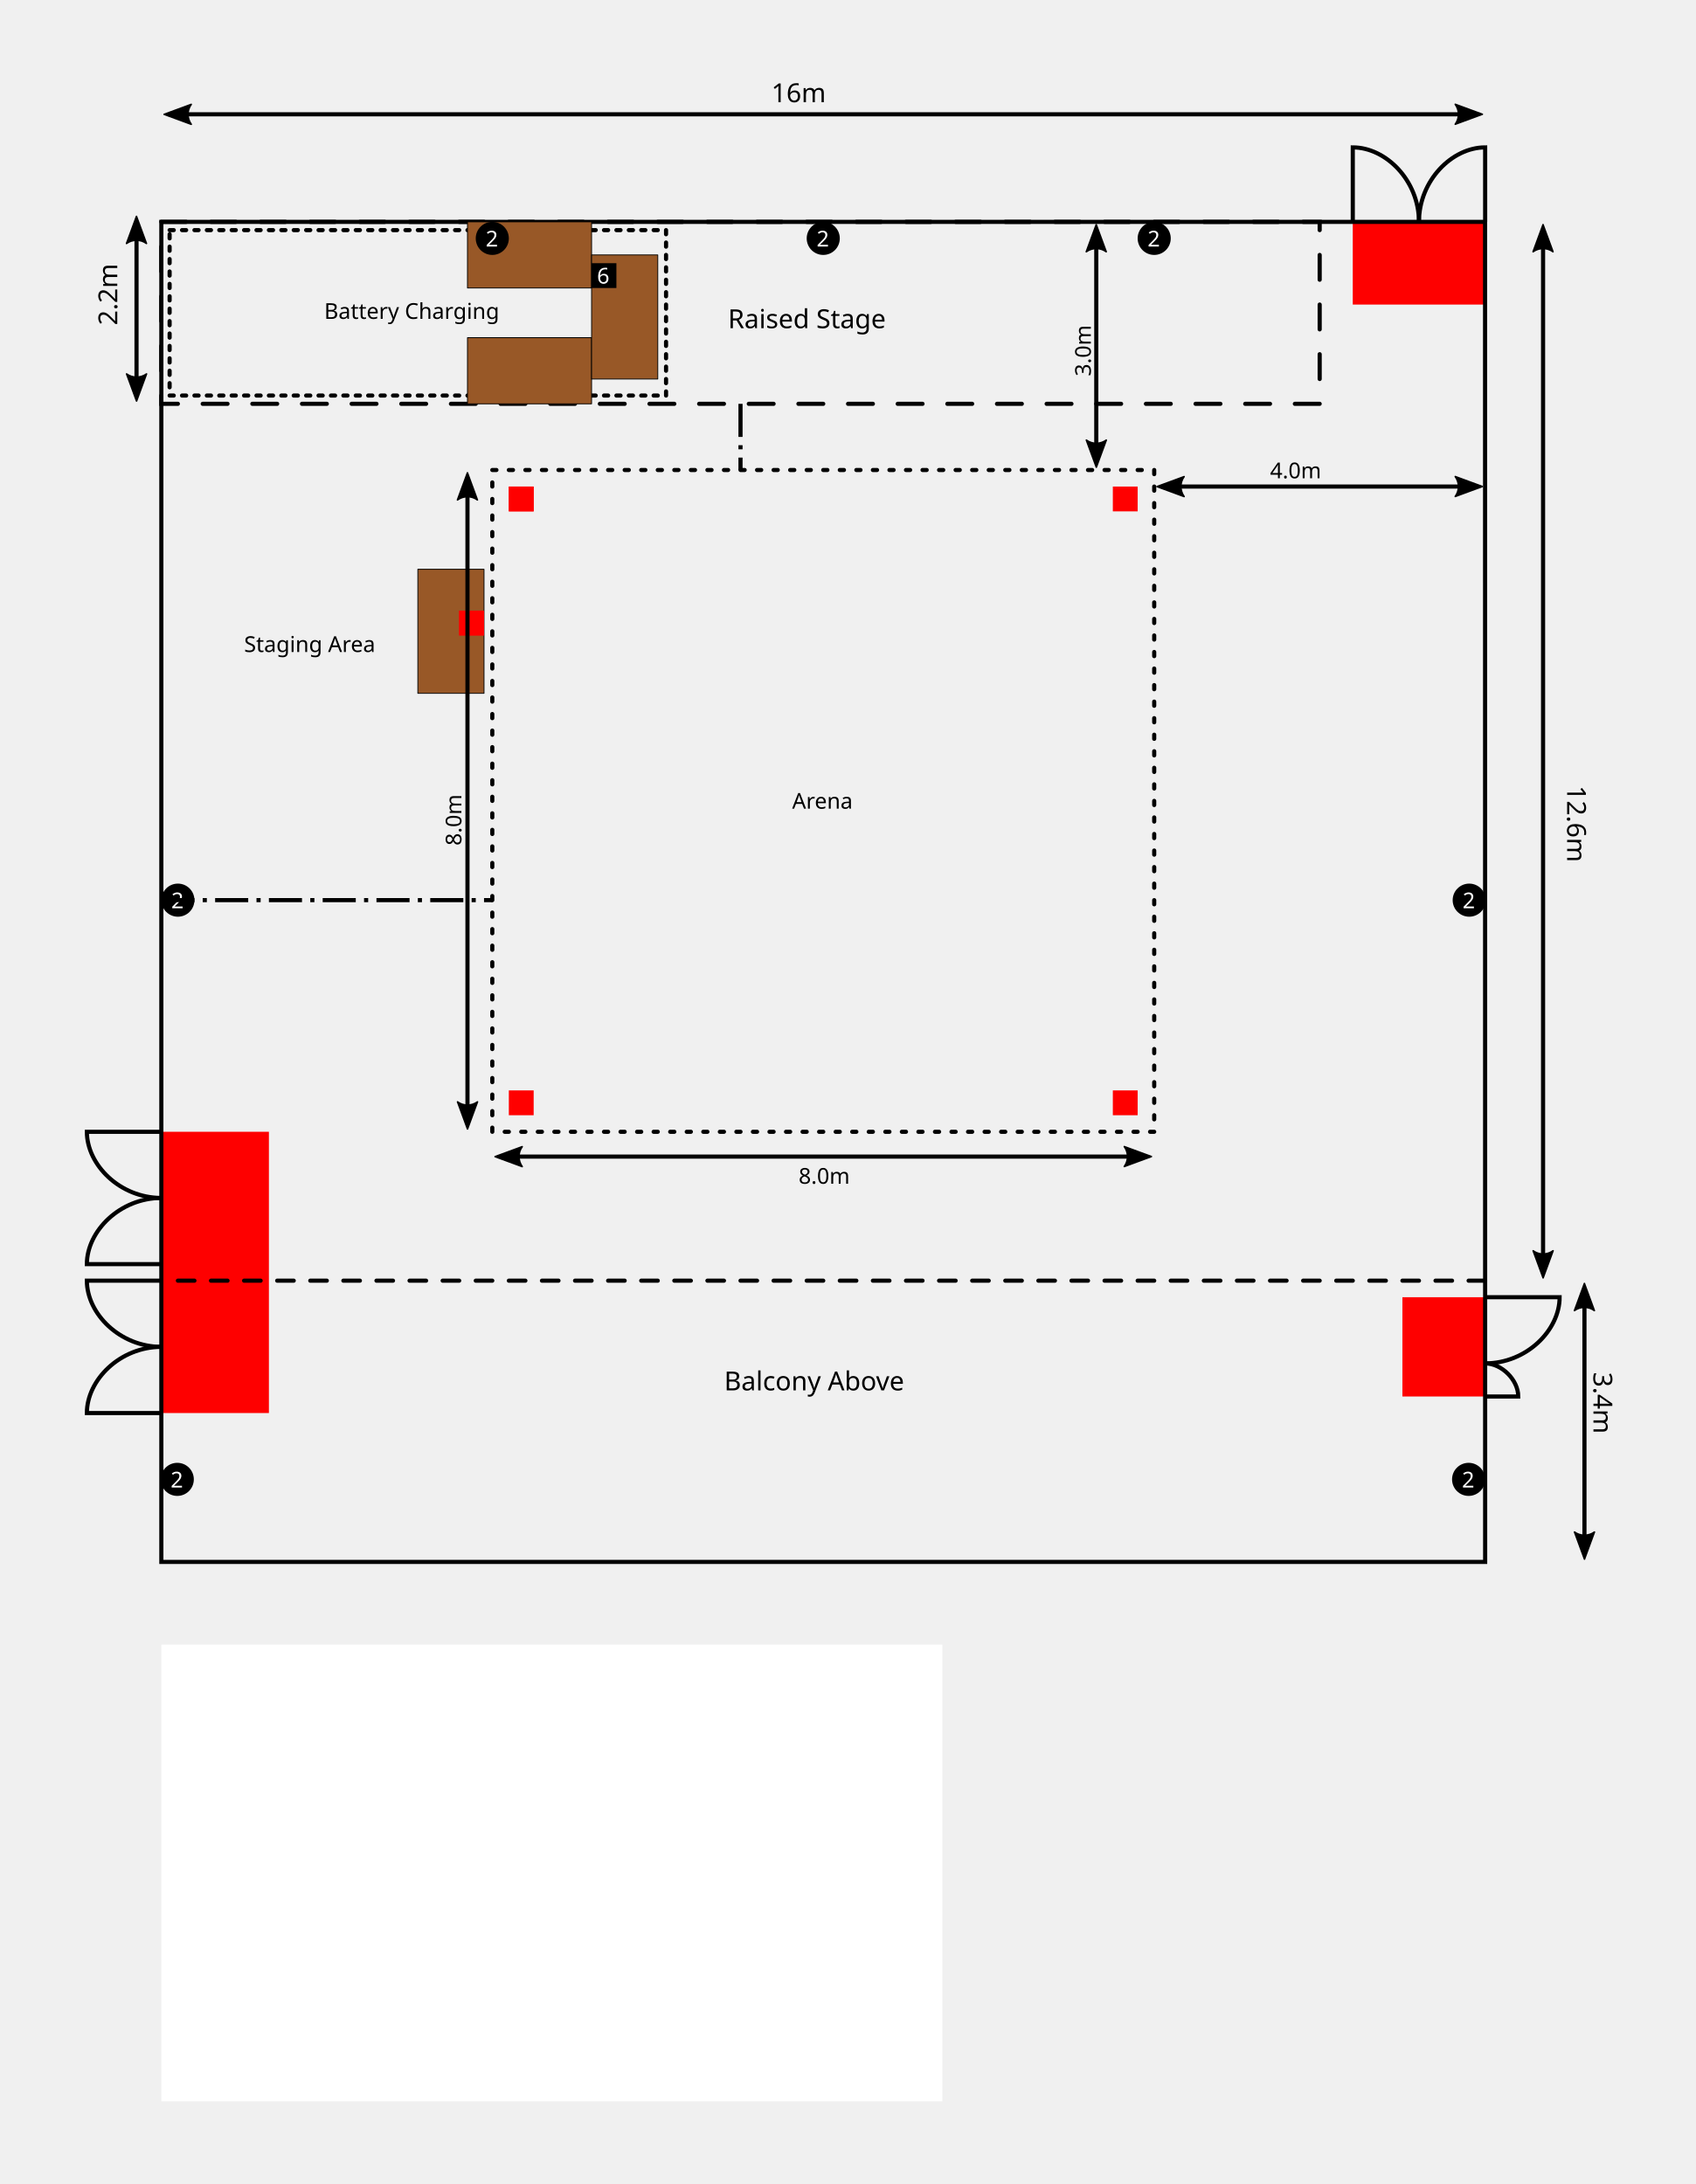
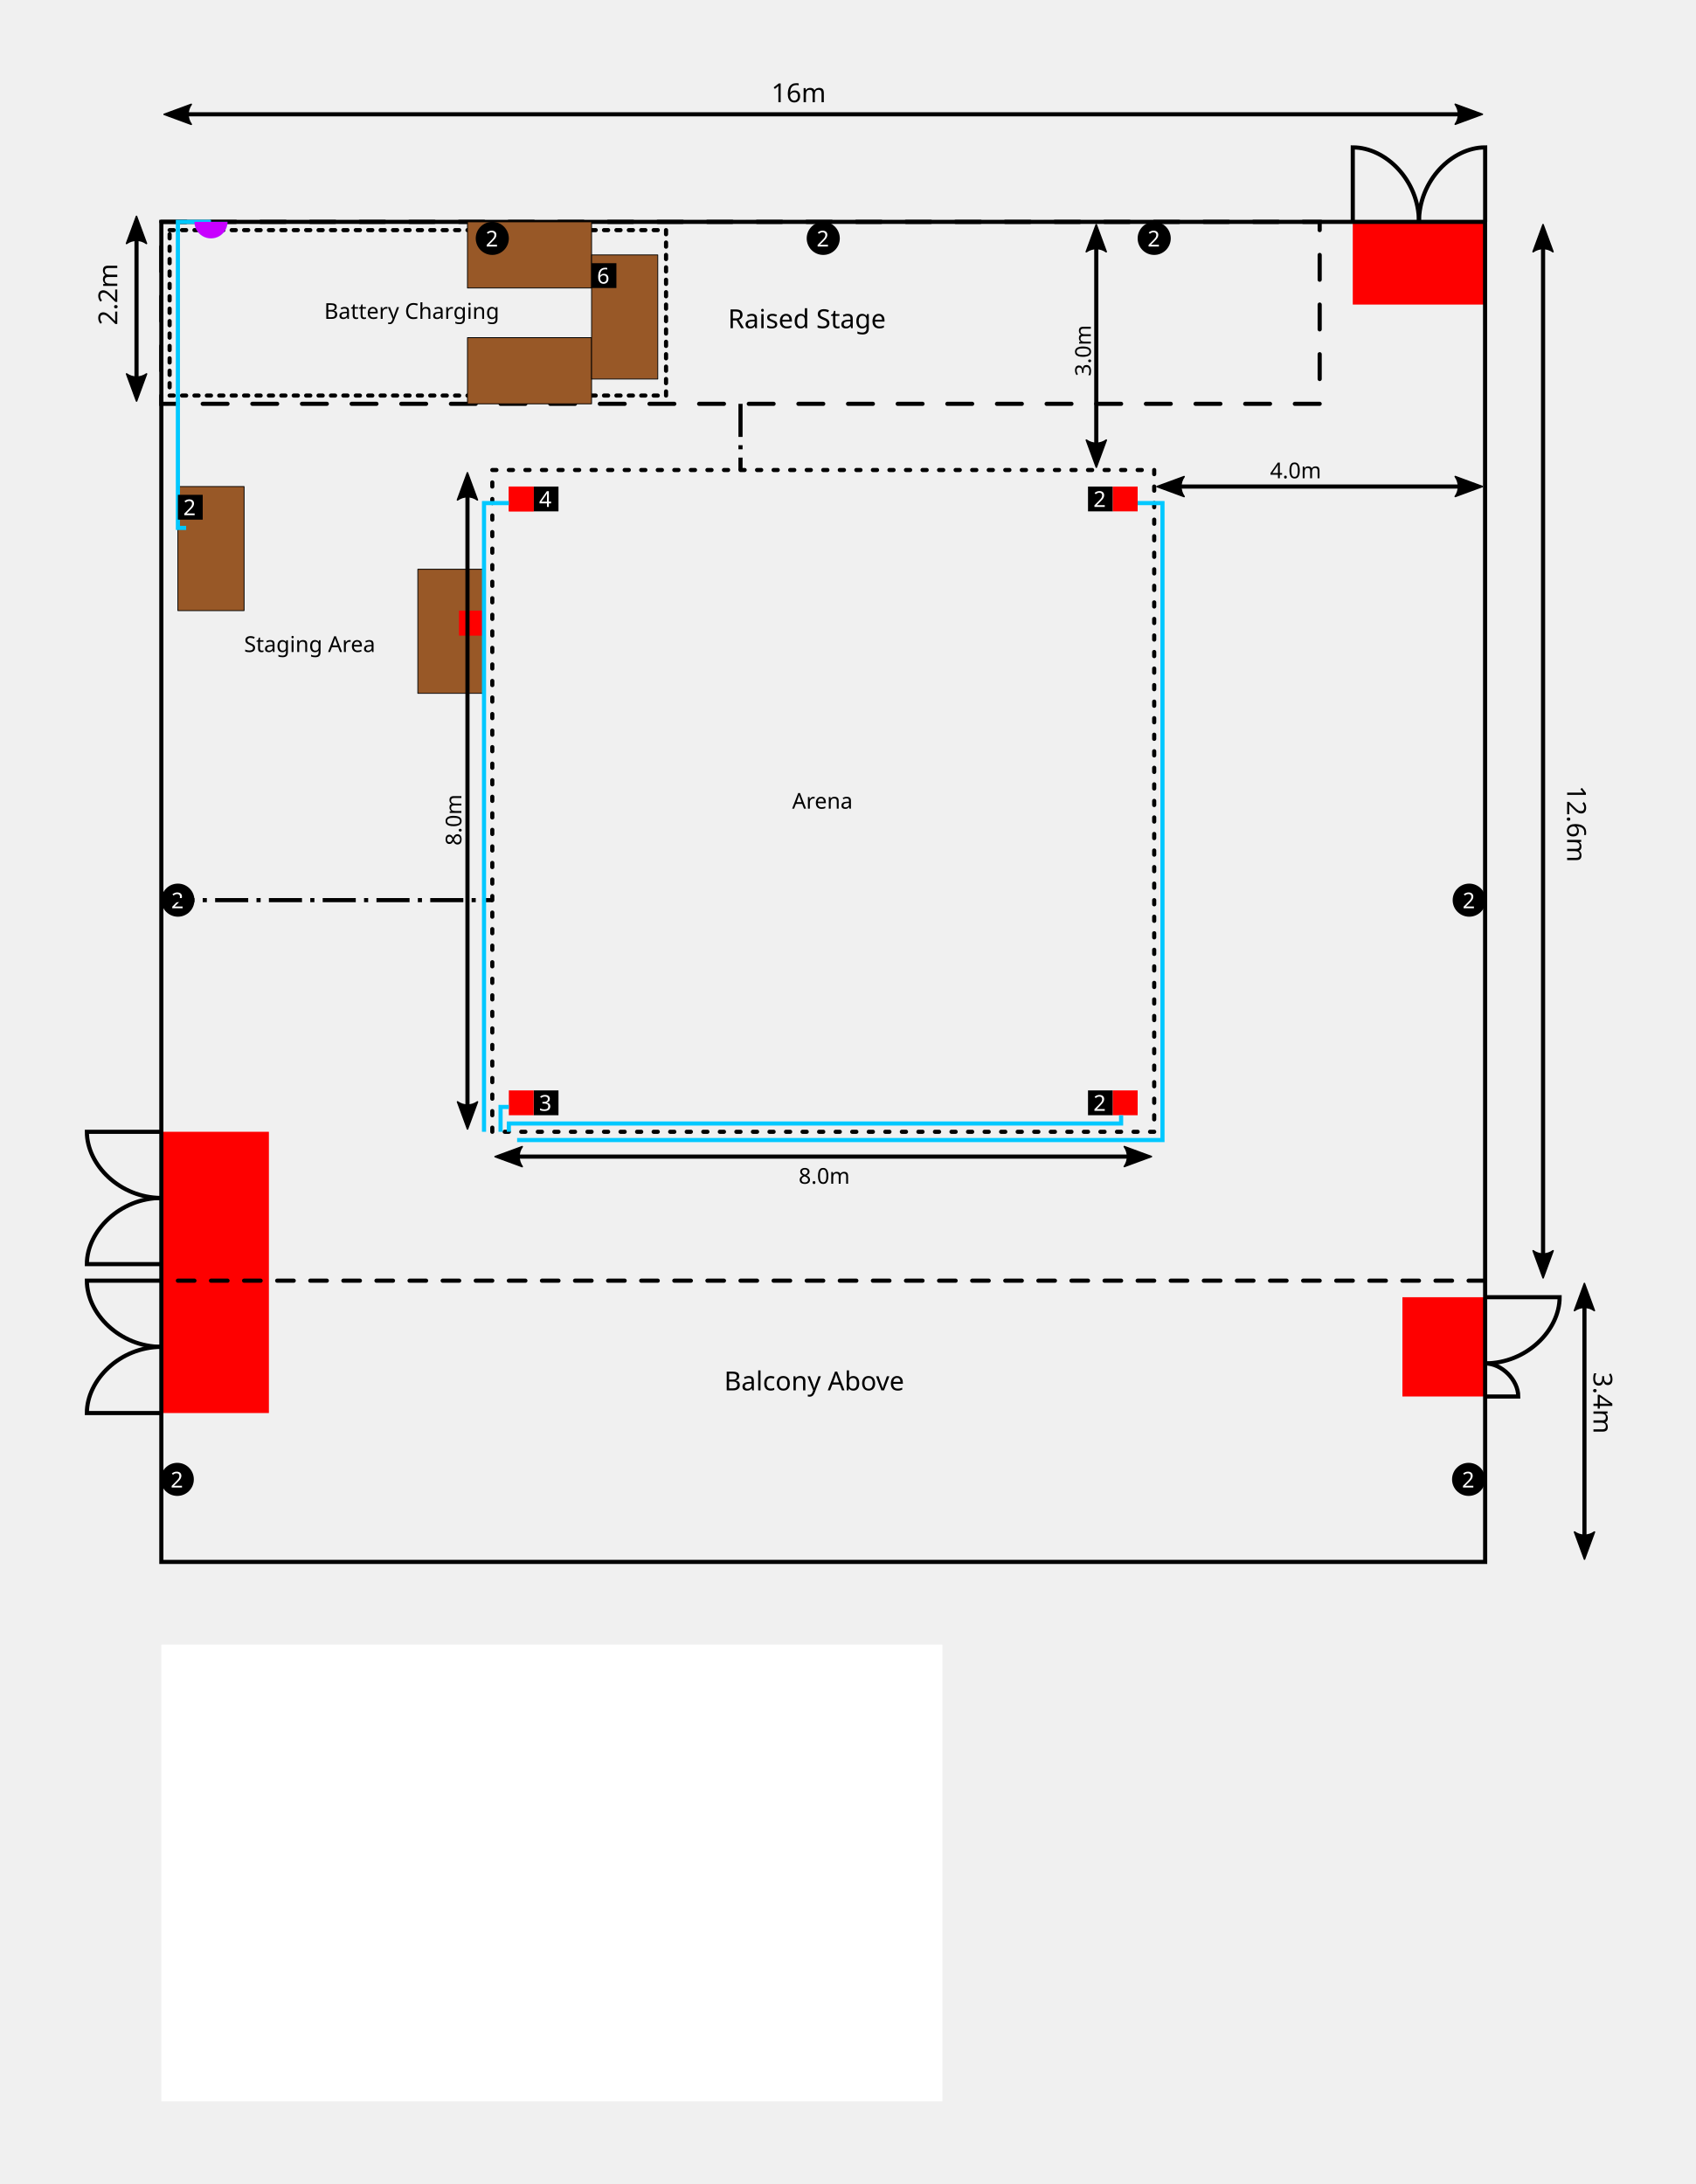
<svg xmlns="http://www.w3.org/2000/svg" xmlns:ns2="http://www.openswatchbook.org/uri/2009/osb" xmlns:xlink="http://www.w3.org/1999/xlink" width="2049.459cm" height="2640.174cm" viewBox="0 0 20494.585 26401.739" version="1.1" id="svg8">
  <defs id="defs2">
    <marker style="overflow:visible" id="marker1735" refX="0" refY="0" orient="auto">
      <path transform="scale(-0.6)" d="M 8.719,4.034 -2.207,0.016 8.719,-4.002 c -1.745,2.372 -1.735,5.617 -6e-7,8.035 z" style="fill:#000000;fill-opacity:1;fill-rule:evenodd;stroke:#000000;stroke-width:0.625;stroke-linejoin:round;stroke-opacity:1" id="path1733" />
    </marker>
    <marker style="overflow:visible" id="marker1617" refX="0" refY="0" orient="auto">
      <path transform="scale(0.6)" d="M 8.719,4.034 -2.207,0.016 8.719,-4.002 c -1.745,2.372 -1.735,5.617 -6e-7,8.035 z" style="fill:#000000;fill-opacity:1;fill-rule:evenodd;stroke:#000000;stroke-width:0.625;stroke-linejoin:round;stroke-opacity:1" id="path1615" />
    </marker>
    <marker orient="auto" refY="0" refX="0" id="marker1503" style="overflow:visible">
      <path id="path1501" style="fill:#000000;fill-opacity:1;fill-rule:evenodd;stroke:#000000;stroke-width:0.625;stroke-linejoin:round;stroke-opacity:1" d="M 8.719,4.034 -2.207,0.016 8.719,-4.002 c -1.745,2.372 -1.735,5.617 -6e-7,8.035 z" transform="scale(-0.6)" />
    </marker>
    <marker orient="auto" refY="0" refX="0" id="marker1397" style="overflow:visible">
      <path id="path1395" style="fill:#000000;fill-opacity:1;fill-rule:evenodd;stroke:#000000;stroke-width:0.625;stroke-linejoin:round;stroke-opacity:1" d="M 8.719,4.034 -2.207,0.016 8.719,-4.002 c -1.745,2.372 -1.735,5.617 -6e-7,8.035 z" transform="scale(0.6)" />
    </marker>
    <marker style="overflow:visible" id="marker1295" refX="0" refY="0" orient="auto">
      <path transform="scale(-0.6)" d="M 8.719,4.034 -2.207,0.016 8.719,-4.002 c -1.745,2.372 -1.735,5.617 -6e-7,8.035 z" style="fill:#000000;fill-opacity:1;fill-rule:evenodd;stroke:#000000;stroke-width:0.625;stroke-linejoin:round;stroke-opacity:1" id="path1293" />
    </marker>
    <marker style="overflow:visible" id="marker1201" refX="0" refY="0" orient="auto">
      <path transform="scale(0.6)" d="M 8.719,4.034 -2.207,0.016 8.719,-4.002 c -1.745,2.372 -1.735,5.617 -6e-7,8.035 z" style="fill:#000000;fill-opacity:1;fill-rule:evenodd;stroke:#000000;stroke-width:0.625;stroke-linejoin:round;stroke-opacity:1" id="path1199" />
    </marker>
    <marker orient="auto" refY="0" refX="0" id="marker1099" style="overflow:visible">
      <path id="path1097" style="fill:#000000;fill-opacity:1;fill-rule:evenodd;stroke:#000000;stroke-width:0.625;stroke-linejoin:round;stroke-opacity:1" d="M 8.719,4.034 -2.207,0.016 8.719,-4.002 c -1.745,2.372 -1.735,5.617 -6e-7,8.035 z" transform="scale(0.6)" />
    </marker>
    <marker orient="auto" refY="0" refX="0" id="marker1023" style="overflow:visible">
      <path id="path1021" style="fill:#000000;fill-opacity:1;fill-rule:evenodd;stroke:#000000;stroke-width:0.625;stroke-linejoin:round;stroke-opacity:1" d="M 8.719,4.034 -2.207,0.016 8.719,-4.002 c -1.745,2.372 -1.735,5.617 -6e-7,8.035 z" transform="scale(-0.6)" />
    </marker>
    <marker style="overflow:visible" id="marker7330" refX="0" refY="0" orient="auto">
      <path transform="scale(-0.6)" d="M 8.719,4.034 -2.207,0.016 8.719,-4.002 c -1.745,2.372 -1.735,5.617 -6e-7,8.035 z" style="fill:#000000;fill-opacity:1;fill-rule:evenodd;stroke:#000000;stroke-width:0.625;stroke-linejoin:round;stroke-opacity:1" id="path7328" />
    </marker>
    <marker style="overflow:visible" id="marker7260" refX="0" refY="0" orient="auto">
      <path transform="scale(0.6)" d="M 8.719,4.034 -2.207,0.016 8.719,-4.002 c -1.745,2.372 -1.735,5.617 -6e-7,8.035 z" style="fill:#000000;fill-opacity:1;fill-rule:evenodd;stroke:#000000;stroke-width:0.625;stroke-linejoin:round;stroke-opacity:1" id="path7258" />
    </marker>
    <marker orient="auto" refY="0" refX="0" id="marker7194" style="overflow:visible">
      <path id="path7192" style="fill:#000000;fill-opacity:1;fill-rule:evenodd;stroke:#000000;stroke-width:0.625;stroke-linejoin:round;stroke-opacity:1" d="M 8.719,4.034 -2.207,0.016 8.719,-4.002 c -1.745,2.372 -1.735,5.617 -6e-7,8.035 z" transform="scale(-0.6)" />
    </marker>
    <marker orient="auto" refY="0" refX="0" id="marker7136" style="overflow:visible">
      <path id="path7134" style="fill:#000000;fill-opacity:1;fill-rule:evenodd;stroke:#000000;stroke-width:0.625;stroke-linejoin:round;stroke-opacity:1" d="M 8.719,4.034 -2.207,0.016 8.719,-4.002 c -1.745,2.372 -1.735,5.617 -6e-7,8.035 z" transform="scale(0.6)" />
    </marker>
    <marker style="overflow:visible" id="marker7082" refX="0" refY="0" orient="auto">
      <path transform="scale(-0.6)" d="M 8.719,4.034 -2.207,0.016 8.719,-4.002 c -1.745,2.372 -1.735,5.617 -6e-7,8.035 z" style="fill:#000000;fill-opacity:1;fill-rule:evenodd;stroke:#000000;stroke-width:0.625;stroke-linejoin:round;stroke-opacity:1" id="path7080" />
    </marker>
    <marker style="overflow:visible" id="marker7036" refX="0" refY="0" orient="auto">
      <path transform="scale(0.6)" d="M 8.719,4.034 -2.207,0.016 8.719,-4.002 c -1.745,2.372 -1.735,5.617 -6e-7,8.035 z" style="fill:#000000;fill-opacity:1;fill-rule:evenodd;stroke:#000000;stroke-width:0.625;stroke-linejoin:round;stroke-opacity:1" id="path7034" />
    </marker>
    <marker orient="auto" refY="0" refX="0" id="Arrow2Mend" style="overflow:visible">
      <path id="path6739" style="fill:#000000;fill-opacity:1;fill-rule:evenodd;stroke:#000000;stroke-width:0.625;stroke-linejoin:round;stroke-opacity:1" d="M 8.719,4.034 -2.207,0.016 8.719,-4.002 c -1.745,2.372 -1.735,5.617 -6e-7,8.035 z" transform="scale(-0.6)" />
    </marker>
    <marker orient="auto" refY="0" refX="0" id="Arrow2Mstart" style="overflow:visible">
      <path id="path6736" style="fill:#000000;fill-opacity:1;fill-rule:evenodd;stroke:#000000;stroke-width:0.625;stroke-linejoin:round;stroke-opacity:1" d="M 8.719,4.034 -2.207,0.016 8.719,-4.002 c -1.745,2.372 -1.735,5.617 -6e-7,8.035 z" transform="scale(0.6)" />
    </marker>
    <pattern xlink:href="#Strips2_1" id="pattern6141" patternTransform="matrix(37.79528,0,0,37.79528,-3779.528,63885.359)" />
    <pattern id="Strips2_1" patternTransform="translate(0,0) scale(10,10)" height="1" width="1.5" patternUnits="userSpaceOnUse">
      <rect id="rect5371" height="2" width="1" y="-0.5" x="0" style="fill:black;stroke:none" />
    </pattern>
    <linearGradient id="linearGradient6124" ns2:paint="solid">
      <stop style="stop-color:#ffffff;stop-opacity:1;" offset="0" id="stop6122" />
    </linearGradient>
    <pattern patternUnits="userSpaceOnUse" width="52913.386" height="8314.961" patternTransform="matrix(0.2645833,0,0,0.2645833,999.9999,-16903)" id="pattern6138">
      <rect y="0" x="0" height="8314.961" width="52913.387" id="rect4590" style="fill:url(#pattern6141);fill-opacity:1;fill-rule:nonzero;stroke:none;stroke-width:377.953;stroke-linecap:square;stroke-miterlimit:4;stroke-dasharray:none;stroke-opacity:0.805" />
    </pattern>
  </defs>
  <g id="layer2" transform="translate(949.999,-118.2598)">
    <g id="layer3">
      <rect style="fill:#fe0000;fill-opacity:1;stroke:none;stroke-width:100;stroke-linecap:round;stroke-linejoin:round;stroke-miterlimit:4;stroke-dasharray:400, 400;stroke-dashoffset:0;stroke-opacity:0.805" id="rect878" width="1600" height="1000" x="15399.998" y="2800.001" />
      <rect style="fill:#fe0000;fill-opacity:1;stroke:none;stroke-width:100;stroke-linecap:round;stroke-linejoin:round;stroke-miterlimit:4;stroke-dasharray:400, 400;stroke-dashoffset:0;stroke-opacity:0.805" id="rect880" width="1000" height="1200" x="15999.999" y="15800" />
      <rect style="fill:#fe0000;fill-opacity:1;stroke:none;stroke-width:100;stroke-linecap:round;stroke-linejoin:round;stroke-miterlimit:4;stroke-dasharray:400, 400;stroke-dashoffset:0;stroke-opacity:0.805" id="rect882" width="1300" height="3400" x="1000" y="13800" />
      <text xml:space="preserve" style="font-style:normal;font-variant:normal;font-weight:normal;font-stretch:normal;font-size:317.5px;line-height:1.25;font-family:sans-serif;-inkscape-font-specification:'sans-serif, Normal';font-variant-ligatures:normal;font-variant-caps:normal;font-variant-numeric:normal;font-feature-settings:normal;text-align:start;letter-spacing:0px;word-spacing:0px;writing-mode:lr-tb;text-anchor:start;fill:#000000;fill-opacity:1;stroke:none;stroke-width:1.313" x="7802.475" y="16925.879" id="text886">
        <tspan id="tspan888" x="7802.475" y="16925.879">Balcony Above</tspan>
      </text>
    </g>
    <g id="layer1" transform="translate(0,19703)">
      <rect style="fill:none;fill-opacity:1;stroke:#000000;stroke-width:50;stroke-linecap:round;stroke-miterlimit:4;stroke-dasharray:300,300;stroke-dashoffset:0;stroke-opacity:1" width="13999.999" height="2200" x="1000" y="-16903" id="rect6143" />
      <path style="fill:none;stroke:#000000;stroke-width:50;stroke-linecap:butt;stroke-linejoin:miter;stroke-miterlimit:4;stroke-dasharray:none;stroke-opacity:1;stroke-dashoffset:0" d="M 1000,-703.001 H 16999.999 L 16998.94,-16902.999 H 1000 Z" id="path817" />
      <path style="fill:none;stroke:#000000;stroke-width:50;stroke-linecap:butt;stroke-linejoin:miter;stroke-miterlimit:4;stroke-dasharray:none;stroke-opacity:1;stroke-dashoffset:0" d="m 16999.999,-2703.001 h 400 c 0,-200 -200,-400 -400,-400" id="path819" />
      <path style="fill:none;stroke:#000000;stroke-width:50;stroke-linecap:butt;stroke-linejoin:miter;stroke-miterlimit:4;stroke-dasharray:none;stroke-opacity:1;stroke-dashoffset:0" d="m 16999.999,-3903 h 899.999 c 0,400 -399.999,800 -899.999,800" id="path821" />
      <path style="fill:none;stroke:#000000;stroke-width:50;stroke-linecap:round;stroke-linejoin:round;stroke-miterlimit:4;stroke-dasharray:200,200;stroke-dashoffset:0;stroke-opacity:1" d="M 16999.999,-4103.001 H 1000" id="path823" />
      <path id="path834" d="m 1000,-4103 h -899.999 c 0,400 399.999,800 899.999,800" style="fill:none;stroke:#000000;stroke-width:50;stroke-linecap:butt;stroke-linejoin:miter;stroke-miterlimit:4;stroke-dasharray:none;stroke-opacity:1;stroke-dashoffset:0" />
      <path style="fill:none;stroke:#000000;stroke-width:50;stroke-linecap:butt;stroke-linejoin:miter;stroke-miterlimit:4;stroke-dasharray:none;stroke-opacity:1;stroke-dashoffset:0" d="m 1000,-2502.998 h -899.999 c 0,-400 399.999,-800 899.999,-800" id="path836" />
      <path style="fill:none;stroke:#000000;stroke-width:50;stroke-linecap:butt;stroke-linejoin:miter;stroke-miterlimit:4;stroke-dasharray:none;stroke-opacity:1;stroke-dashoffset:0" d="m 1000,-5903.002 h -899.999 c 0,400 399.999,800 899.999,800" id="path838" />
      <path id="path840" d="m 1000,-4303 h -899.999 c 0,-400 399.999,-800 899.999,-800" style="fill:none;stroke:#000000;stroke-width:50;stroke-linecap:butt;stroke-linejoin:miter;stroke-miterlimit:4;stroke-dasharray:none;stroke-opacity:1;stroke-dashoffset:0" />
      <path id="path842" d="m 16999.999,-16902.995 v -899.998 c -400,0 -800,399.998 -800,899.998" style="fill:none;stroke:#000000;stroke-width:50;stroke-linecap:butt;stroke-linejoin:miter;stroke-miterlimit:4;stroke-dasharray:none;stroke-opacity:1;stroke-dashoffset:0" />
      <path style="fill:none;stroke:#000000;stroke-width:50;stroke-linecap:butt;stroke-linejoin:miter;stroke-miterlimit:4;stroke-dasharray:none;stroke-opacity:1;stroke-dashoffset:0" d="m 15399.999,-16902.995 v -899.998 c 400,0 800,399.998 800,899.998" id="path844" />
      <text transform="translate(0,-19703)" id="text6703" y="4085.399" x="7848.719" style="font-style:normal;font-variant:normal;font-weight:normal;font-stretch:normal;font-size:317.5px;line-height:1.25;font-family:sans-serif;-inkscape-font-specification:'sans-serif, Normal';font-variant-ligatures:normal;font-variant-caps:normal;font-variant-numeric:normal;font-feature-settings:normal;text-align:start;letter-spacing:0px;word-spacing:0px;writing-mode:lr-tb;text-anchor:start;fill:#000000;fill-opacity:1;stroke:none;stroke-width:50;stroke-miterlimit:4;stroke-dasharray:none;stroke-dashoffset:0" xml:space="preserve">
        <tspan y="4085.399" x="7848.719" id="tspan6701">Raised Stage</tspan>
      </text>
    </g>
    <g id="layer17">
      <rect transform="translate(-1.1743019e-5,-1.2769764e-6)" style="fill:#ffffff;fill-opacity:1;fill-rule:nonzero;stroke:none;stroke-width:50;stroke-linecap:round;stroke-miterlimit:4;stroke-dasharray:none;stroke-dashoffset:0;stroke-opacity:1" id="KEY__" width="9439.999" height="5519.999" x="1000" y="20000" />
    </g>
  </g>
  <g id="layer14" transform="translate(949.999,-118.2598)">
    <g id="layer16">
      <rect style="fill:none;fill-opacity:1;stroke:#000000;stroke-width:50;stroke-linecap:round;stroke-linejoin:round;stroke-miterlimit:4;stroke-dasharray:50, 150;stroke-dashoffset:0;stroke-opacity:1" id="rect1007" width="7999.999" height="7999.999" x="5000" y="5799.999" />
      <text xml:space="preserve" style="font-style:normal;font-variant:normal;font-weight:normal;font-stretch:normal;font-size:263.758px;line-height:1.25;font-family:sans-serif;-inkscape-font-specification:'sans-serif, Normal';font-variant-ligatures:normal;font-variant-caps:normal;font-variant-numeric:normal;font-feature-settings:normal;text-align:start;letter-spacing:0px;word-spacing:0px;writing-mode:lr-tb;text-anchor:start;fill:#000000;fill-opacity:1;stroke:none;stroke-width:0.265" x="8623.874" y="9894.272" id="text1011">
        <tspan id="tspan1009" x="8623.874" y="9894.272" style="stroke-width:0.265">Arena</tspan>
      </text>
      <rect style="fill:none;fill-opacity:1;fill-rule:nonzero;stroke:#000000;stroke-width:50;stroke-linecap:round;stroke-linejoin:round;stroke-miterlimit:4;stroke-dasharray:50, 100;stroke-dashoffset:0;stroke-opacity:1" id="rect1038" width="6000" height="2000" x="1100.001" y="2900.001" />
      <text xml:space="preserve" style="font-style:normal;font-variant:normal;font-weight:normal;font-stretch:normal;font-size:264.583px;line-height:1.25;font-family:sans-serif;-inkscape-font-specification:'sans-serif, Normal';font-variant-ligatures:normal;font-variant-caps:normal;font-variant-numeric:normal;font-feature-settings:normal;text-align:start;letter-spacing:0px;word-spacing:0px;writing-mode:lr-tb;text-anchor:start;fill:#000000;fill-opacity:1;stroke:none;stroke-width:0.265" x="2968.352" y="3972.993" id="text1042">
        <tspan id="tspan1044" x="2968.352" y="3972.993">Battery Charging</tspan>
      </text>
      <rect style="fill:#ff0000;fill-opacity:1;fill-rule:nonzero;stroke:none;stroke-width:10;stroke-linecap:round;stroke-linejoin:round;stroke-miterlimit:4;stroke-dasharray:none;stroke-dashoffset:0;stroke-opacity:1" id="rect1056" width="300" height="300" x="5199.999" y="5999.999" />
    </g>
    <g id="layer15">
      <rect style="fill:#985827;fill-opacity:1;fill-rule:nonzero;stroke:#000000;stroke-width:10;stroke-linecap:round;stroke-linejoin:round;stroke-miterlimit:4;stroke-dasharray:none;stroke-dashoffset:0;stroke-opacity:1" id="rect1045" width="1500" height="800" x="4699.999" y="2799.999" />
      <rect y="4199.999" x="4699.999" height="800" width="1500" id="rect1048" style="fill:#985827;fill-opacity:1;fill-rule:nonzero;stroke:#000000;stroke-width:10;stroke-linecap:round;stroke-linejoin:round;stroke-miterlimit:4;stroke-dasharray:none;stroke-dashoffset:0;stroke-opacity:1" />
      <rect style="fill:#985827;fill-opacity:1;fill-rule:nonzero;stroke:#000000;stroke-width:10;stroke-linecap:round;stroke-linejoin:round;stroke-miterlimit:4;stroke-dasharray:none;stroke-dashoffset:0;stroke-opacity:1" id="rect1050" width="1500" height="800" x="-4699.999" y="6199.999" transform="rotate(-90)" />
      <rect style="fill:#985827;fill-opacity:1;fill-rule:nonzero;stroke:#000000;stroke-width:10;stroke-linecap:round;stroke-linejoin:round;stroke-miterlimit:4;stroke-dasharray:none;stroke-dashoffset:0;stroke-opacity:1" id="rect1062" width="1500" height="800" x="-8499.999" y="4100" transform="rotate(-90)" />
+       <rect transform="rotate(-90)" y="1199.999" x="-7499.999" height="800" width="1500" id="rect1075" style="fill:#985827;fill-opacity:1;fill-rule:nonzero;stroke:#000000;stroke-width:10;stroke-linecap:round;stroke-linejoin:round;stroke-miterlimit:4;stroke-dasharray:none;stroke-dashoffset:0;stroke-opacity:1" />
+       <path style="fill:none;stroke:#00c8ff;stroke-width:50;stroke-linecap:butt;stroke-linejoin:miter;stroke-opacity:1;stroke-miterlimit:4;stroke-dasharray:none" d="m 1600,2800 h -400 v 3700 h 100" id="path1085" />
    </g>
  </g>
  <g id="layer4" transform="translate(949.999,-118.2598)">
    <g id="layer13">
      <g id="g1060">
        <rect y="3299.999" x="6200" height="300" width="300" id="rect1049" style="fill:#000000;fill-opacity:1;fill-rule:nonzero;stroke:none;stroke-width:10;stroke-linecap:round;stroke-linejoin:round;stroke-miterlimit:4;stroke-dasharray:none;stroke-dashoffset:0;stroke-opacity:1" />
        <text id="text1053" y="3546.311" x="6264.928" style="font-style:normal;font-variant:normal;font-weight:normal;font-stretch:normal;font-size:264.583px;line-height:1.25;font-family:sans-serif;-inkscape-font-specification:'sans-serif, Normal';font-variant-ligatures:normal;font-variant-caps:normal;font-variant-numeric:normal;font-feature-settings:normal;text-align:start;letter-spacing:0px;word-spacing:0px;writing-mode:lr-tb;text-anchor:start;fill:#ffffff;fill-opacity:1;stroke:none;stroke-width:0.265" xml:space="preserve">
          <tspan y="3546.311" x="6264.928" id="tspan1055">6</tspan>
        </text>
      </g>
+       <g id="g1083" transform="translate(-5000,2800)">
+         <rect style="fill:#000000;fill-opacity:1;fill-rule:nonzero;stroke:none;stroke-width:10;stroke-linecap:round;stroke-linejoin:round;stroke-miterlimit:4;stroke-dasharray:none;stroke-dashoffset:0;stroke-opacity:1" id="rect1077" width="300" height="300" x="6200" y="3299.999" />
+         <text xml:space="preserve" style="font-style:normal;font-variant:normal;font-weight:normal;font-stretch:normal;font-size:264.583px;line-height:1.25;font-family:sans-serif;-inkscape-font-specification:'sans-serif, Normal';font-variant-ligatures:normal;font-variant-caps:normal;font-variant-numeric:normal;font-feature-settings:normal;text-align:start;letter-spacing:0px;word-spacing:0px;writing-mode:lr-tb;text-anchor:start;fill:#ffffff;fill-opacity:1;stroke:none;stroke-width:0.265" x="6264.928" y="3546.311" id="text1081">
+           <tspan id="tspan1079" x="6264.928" y="3546.311">2</tspan>
+         </text>
+       </g>
+       <g transform="translate(-700.0004,2700)" id="g1073">
+         <rect y="3299.999" x="6200" height="300" width="300" id="rect1067" style="fill:#000000;fill-opacity:1;fill-rule:nonzero;stroke:none;stroke-width:10;stroke-linecap:round;stroke-linejoin:round;stroke-miterlimit:4;stroke-dasharray:none;stroke-dashoffset:0;stroke-opacity:1" />
+         <text id="text1071" y="3546.311" x="6264.928" style="font-style:normal;font-variant:normal;font-weight:normal;font-stretch:normal;font-size:264.583px;line-height:1.25;font-family:sans-serif;-inkscape-font-specification:'sans-serif, Normal';font-variant-ligatures:normal;font-variant-caps:normal;font-variant-numeric:normal;font-feature-settings:normal;text-align:start;letter-spacing:0px;word-spacing:0px;writing-mode:lr-tb;text-anchor:start;fill:#ffffff;fill-opacity:1;stroke:none;stroke-width:0.265" xml:space="preserve">
+           <tspan y="3546.311" x="6264.928" id="tspan1069">4</tspan>
+         </text>
+       </g>
+       <g id="g1082" transform="translate(5999.999,2700)">
+         <rect style="fill:#000000;fill-opacity:1;fill-rule:nonzero;stroke:none;stroke-width:10;stroke-linecap:round;stroke-linejoin:round;stroke-miterlimit:4;stroke-dasharray:none;stroke-dashoffset:0;stroke-opacity:1" id="rect1076" width="300" height="300" x="6200" y="3299.999" />
+         <text xml:space="preserve" style="font-style:normal;font-variant:normal;font-weight:normal;font-stretch:normal;font-size:264.583px;line-height:1.25;font-family:sans-serif;-inkscape-font-specification:'sans-serif, Normal';font-variant-ligatures:normal;font-variant-caps:normal;font-variant-numeric:normal;font-feature-settings:normal;text-align:start;letter-spacing:0px;word-spacing:0px;writing-mode:lr-tb;text-anchor:start;fill:#ffffff;fill-opacity:1;stroke:none;stroke-width:0.265" x="6264.928" y="3546.311" id="text1080">
+           <tspan id="tspan1078" x="6264.928" y="3546.311">2</tspan>
+         </text>
+       </g>
+       <g transform="translate(5999.999,9999.999)" id="g1090">
+         <rect y="3299.999" x="6200" height="300" width="300" id="rect1084" style="fill:#000000;fill-opacity:1;fill-rule:nonzero;stroke:none;stroke-width:10;stroke-linecap:round;stroke-linejoin:round;stroke-miterlimit:4;stroke-dasharray:none;stroke-dashoffset:0;stroke-opacity:1" />
+         <text id="text1088" y="3546.311" x="6264.928" style="font-style:normal;font-variant:normal;font-weight:normal;font-stretch:normal;font-size:264.583px;line-height:1.25;font-family:sans-serif;-inkscape-font-specification:'sans-serif, Normal';font-variant-ligatures:normal;font-variant-caps:normal;font-variant-numeric:normal;font-feature-settings:normal;text-align:start;letter-spacing:0px;word-spacing:0px;writing-mode:lr-tb;text-anchor:start;fill:#ffffff;fill-opacity:1;stroke:none;stroke-width:0.265" xml:space="preserve">
+           <tspan y="3546.311" x="6264.928" id="tspan1086">2</tspan>
+         </text>
+       </g>
+       <g id="g1098" transform="translate(-700.0004,9999.999)">
+         <rect style="fill:#000000;fill-opacity:1;fill-rule:nonzero;stroke:none;stroke-width:10;stroke-linecap:round;stroke-linejoin:round;stroke-miterlimit:4;stroke-dasharray:none;stroke-dashoffset:0;stroke-opacity:1" id="rect1092" width="300" height="300" x="6200" y="3299.999" />
+         <text xml:space="preserve" style="font-style:normal;font-variant:normal;font-weight:normal;font-stretch:normal;font-size:264.583px;line-height:1.25;font-family:sans-serif;-inkscape-font-specification:'sans-serif, Normal';font-variant-ligatures:normal;font-variant-caps:normal;font-variant-numeric:normal;font-feature-settings:normal;text-align:start;letter-spacing:0px;word-spacing:0px;writing-mode:lr-tb;text-anchor:start;fill:#ffffff;fill-opacity:1;stroke:none;stroke-width:0.265" x="6264.928" y="3546.311" id="text1096">
+           <tspan id="tspan1094" x="6264.928" y="3546.311">3</tspan>
+         </text>
+       </g>
    </g>
    <g id="layer5">
      <g id="g4538">
        <circle r="200" cy="1192.649" cx="1701.101" transform="rotate(-90,9851.5,9851.5)" id="path835" style="fill:#000000;fill-opacity:1;stroke:none;stroke-width:100;stroke-linecap:square;stroke-miterlimit:4;stroke-dasharray:none;stroke-opacity:0.805" />
        <text id="text839" y="-1602.916" x="1112.034" style="font-style:normal;font-variant:normal;font-weight:normal;font-stretch:normal;font-size:264.583px;line-height:1.25;font-family:sans-serif;-inkscape-font-specification:'sans-serif, Normal';font-variant-ligatures:normal;font-variant-caps:normal;font-variant-numeric:normal;font-feature-settings:normal;text-align:start;letter-spacing:0px;word-spacing:0px;writing-mode:lr-tb;text-anchor:start;fill:#ffffff;fill-opacity:1;stroke:none;stroke-width:7.424" xml:space="preserve" transform="translate(0,19703)">
          <tspan style="font-style:normal;font-variant:normal;font-weight:normal;font-stretch:normal;font-size:264.583px;font-family:sans-serif;-inkscape-font-specification:'sans-serif, Normal';font-variant-ligatures:normal;font-variant-caps:normal;font-variant-numeric:normal;font-feature-settings:normal;text-align:start;writing-mode:lr-tb;text-anchor:start;fill:#ffffff;fill-opacity:1;stroke-width:7.424" y="-1602.916" x="1112.034" id="tspan837">2</tspan>
        </text>
      </g>
      <g id="g4546" transform="translate(7.35121,-7001.899)">
        <circle style="fill:#000000;fill-opacity:1;stroke:none;stroke-width:100;stroke-linecap:square;stroke-miterlimit:4;stroke-dasharray:none;stroke-opacity:0.805" id="circle4540" transform="rotate(-90,9851.5,9851.5)" cx="1701.101" cy="1192.649" r="200" />
        <text transform="translate(0,19703)" xml:space="preserve" style="font-style:normal;font-variant:normal;font-weight:normal;font-stretch:normal;font-size:264.583px;line-height:1.25;font-family:sans-serif;-inkscape-font-specification:'sans-serif, Normal';font-variant-ligatures:normal;font-variant-caps:normal;font-variant-numeric:normal;font-feature-settings:normal;text-align:start;letter-spacing:0px;word-spacing:0px;writing-mode:lr-tb;text-anchor:start;fill:#ffffff;fill-opacity:1;stroke:none;stroke-width:7.424" x="1112.034" y="-1602.916" id="text4544">
          <tspan id="tspan4542" x="1112.034" y="-1602.916" style="font-style:normal;font-variant:normal;font-weight:normal;font-stretch:normal;font-size:264.583px;font-family:sans-serif;-inkscape-font-specification:'sans-serif, Normal';font-variant-ligatures:normal;font-variant-caps:normal;font-variant-numeric:normal;font-feature-settings:normal;text-align:start;writing-mode:lr-tb;text-anchor:start;fill:#ffffff;fill-opacity:1;stroke-width:7.424">2</tspan>
        </text>
      </g>
      <g id="g4554" transform="translate(15607.35)">
        <circle style="fill:#000000;fill-opacity:1;stroke:none;stroke-width:100;stroke-linecap:square;stroke-miterlimit:4;stroke-dasharray:none;stroke-opacity:0.805" id="circle4548" transform="rotate(-90,9851.5,9851.5)" cx="1701.101" cy="1192.649" r="200" />
        <text transform="translate(0,19703)" xml:space="preserve" style="font-style:normal;font-variant:normal;font-weight:normal;font-stretch:normal;font-size:264.583px;line-height:1.25;font-family:sans-serif;-inkscape-font-specification:'sans-serif, Normal';font-variant-ligatures:normal;font-variant-caps:normal;font-variant-numeric:normal;font-feature-settings:normal;text-align:start;letter-spacing:0px;word-spacing:0px;writing-mode:lr-tb;text-anchor:start;fill:#ffffff;fill-opacity:1;stroke:none;stroke-width:7.424" x="1112.034" y="-1602.916" id="text4552">
          <tspan id="tspan4550" x="1112.034" y="-1602.916" style="font-style:normal;font-variant:normal;font-weight:normal;font-stretch:normal;font-size:264.583px;font-family:sans-serif;-inkscape-font-specification:'sans-serif, Normal';font-variant-ligatures:normal;font-variant-caps:normal;font-variant-numeric:normal;font-feature-settings:normal;text-align:start;writing-mode:lr-tb;text-anchor:start;fill:#ffffff;fill-opacity:1;stroke-width:7.424">2</tspan>
        </text>
      </g>
      <g transform="translate(15614.701,-7001.899)" id="g4562">
        <circle r="200" cy="1192.649" cx="1701.101" transform="rotate(-90,9851.5,9851.5)" id="circle4556" style="fill:#000000;fill-opacity:1;stroke:none;stroke-width:100;stroke-linecap:square;stroke-miterlimit:4;stroke-dasharray:none;stroke-opacity:0.805" />
        <text id="text4560" y="-1602.916" x="1112.034" style="font-style:normal;font-variant:normal;font-weight:normal;font-stretch:normal;font-size:264.583px;line-height:1.25;font-family:sans-serif;-inkscape-font-specification:'sans-serif, Normal';font-variant-ligatures:normal;font-variant-caps:normal;font-variant-numeric:normal;font-feature-settings:normal;text-align:start;letter-spacing:0px;word-spacing:0px;writing-mode:lr-tb;text-anchor:start;fill:#ffffff;fill-opacity:1;stroke:none;stroke-width:7.424" xml:space="preserve" transform="translate(0,19703)">
          <tspan style="font-style:normal;font-variant:normal;font-weight:normal;font-stretch:normal;font-size:264.583px;font-family:sans-serif;-inkscape-font-specification:'sans-serif, Normal';font-variant-ligatures:normal;font-variant-caps:normal;font-variant-numeric:normal;font-feature-settings:normal;text-align:start;writing-mode:lr-tb;text-anchor:start;fill:#ffffff;fill-opacity:1;stroke-width:7.424" y="-1602.916" x="1112.034" id="tspan4558">2</tspan>
        </text>
      </g>
      <g transform="translate(7807.351,-15001.899)" id="g4570">
        <circle r="200" cy="1192.649" cx="1701.101" transform="rotate(-90,9851.5,9851.5)" id="circle4564" style="fill:#000000;fill-opacity:1;stroke:none;stroke-width:100;stroke-linecap:square;stroke-miterlimit:4;stroke-dasharray:none;stroke-opacity:0.805" />
        <text id="text4568" y="-1602.916" x="1112.034" style="font-style:normal;font-variant:normal;font-weight:normal;font-stretch:normal;font-size:264.583px;line-height:1.25;font-family:sans-serif;-inkscape-font-specification:'sans-serif, Normal';font-variant-ligatures:normal;font-variant-caps:normal;font-variant-numeric:normal;font-feature-settings:normal;text-align:start;letter-spacing:0px;word-spacing:0px;writing-mode:lr-tb;text-anchor:start;fill:#ffffff;fill-opacity:1;stroke:none;stroke-width:7.424" xml:space="preserve" transform="translate(0,19703)">
          <tspan style="font-style:normal;font-variant:normal;font-weight:normal;font-stretch:normal;font-size:264.583px;font-family:sans-serif;-inkscape-font-specification:'sans-serif, Normal';font-variant-ligatures:normal;font-variant-caps:normal;font-variant-numeric:normal;font-feature-settings:normal;text-align:start;writing-mode:lr-tb;text-anchor:start;fill:#ffffff;fill-opacity:1;stroke-width:7.424" y="-1602.916" x="1112.034" id="tspan4566">2</tspan>
        </text>
      </g>
      <g id="g4578" transform="translate(3807.351,-15001.899)">
        <circle style="fill:#000000;fill-opacity:1;stroke:none;stroke-width:100;stroke-linecap:square;stroke-miterlimit:4;stroke-dasharray:none;stroke-opacity:0.805" id="circle4572" transform="rotate(-90,9851.5,9851.5)" cx="1701.101" cy="1192.649" r="200" />
        <text transform="translate(0,19703)" xml:space="preserve" style="font-style:normal;font-variant:normal;font-weight:normal;font-stretch:normal;font-size:264.583px;line-height:1.25;font-family:sans-serif;-inkscape-font-specification:'sans-serif, Normal';font-variant-ligatures:normal;font-variant-caps:normal;font-variant-numeric:normal;font-feature-settings:normal;text-align:start;letter-spacing:0px;word-spacing:0px;writing-mode:lr-tb;text-anchor:start;fill:#ffffff;fill-opacity:1;stroke:none;stroke-width:7.424" x="1112.034" y="-1602.916" id="text4576">
          <tspan id="tspan4574" x="1112.034" y="-1602.916" style="font-style:normal;font-variant:normal;font-weight:normal;font-stretch:normal;font-size:264.583px;font-family:sans-serif;-inkscape-font-specification:'sans-serif, Normal';font-variant-ligatures:normal;font-variant-caps:normal;font-variant-numeric:normal;font-feature-settings:normal;text-align:start;writing-mode:lr-tb;text-anchor:start;fill:#ffffff;fill-opacity:1;stroke-width:7.424">2</tspan>
        </text>
      </g>
      <g transform="translate(11807.35,-15001.899)" id="g4586">
        <circle r="200" cy="1192.649" cx="1701.101" transform="rotate(-90,9851.5,9851.5)" id="circle4580" style="fill:#000000;fill-opacity:1;stroke:none;stroke-width:100;stroke-linecap:square;stroke-miterlimit:4;stroke-dasharray:none;stroke-opacity:0.805" />
        <text id="text4584" y="-1602.916" x="1112.034" style="font-style:normal;font-variant:normal;font-weight:normal;font-stretch:normal;font-size:264.583px;line-height:1.25;font-family:sans-serif;-inkscape-font-specification:'sans-serif, Normal';font-variant-ligatures:normal;font-variant-caps:normal;font-variant-numeric:normal;font-feature-settings:normal;text-align:start;letter-spacing:0px;word-spacing:0px;writing-mode:lr-tb;text-anchor:start;fill:#ffffff;fill-opacity:1;stroke:none;stroke-width:7.424" xml:space="preserve" transform="translate(0,19703)">
          <tspan style="font-style:normal;font-variant:normal;font-weight:normal;font-stretch:normal;font-size:264.583px;font-family:sans-serif;-inkscape-font-specification:'sans-serif, Normal';font-variant-ligatures:normal;font-variant-caps:normal;font-variant-numeric:normal;font-feature-settings:normal;text-align:start;writing-mode:lr-tb;text-anchor:start;fill:#ffffff;fill-opacity:1;stroke-width:7.424" y="-1602.916" x="1112.034" id="tspan4582">2</tspan>
        </text>
      </g>
      <path style="fill:none;stroke:#000000;stroke-width:50;stroke-linecap:butt;stroke-linejoin:round;stroke-opacity:1;stroke-miterlimit:4;stroke-dasharray:400,100,50,100;stroke-dashoffset:0" d="M 1000,10999.999 H 5000" id="path1046" />
      <path style="fill:none;stroke:#000000;stroke-width:50;stroke-linecap:butt;stroke-linejoin:round;stroke-opacity:1;stroke-miterlimit:4;stroke-dasharray:400, 100, 50, 100;stroke-dashoffset:0" d="m 8000,4999.999 v 800" id="path1048" />
      <text xml:space="preserve" style="font-style:normal;font-weight:normal;font-size:264.583px;line-height:1.25;font-family:sans-serif;letter-spacing:0px;word-spacing:0px;fill:#000000;fill-opacity:1;stroke:none;stroke-width:0.265;-inkscape-font-specification:'sans-serif, Normal';font-stretch:normal;font-variant:normal;text-anchor:start;text-align:start;writing-mode:lr;font-variant-ligatures:normal;font-variant-caps:normal;font-variant-numeric:normal;font-feature-settings:normal;" x="2000" y="7999.999" id="text1052">
        <tspan id="tspan1050" x="2000" y="7999.999" style="stroke-width:0.265;-inkscape-font-specification:'sans-serif, Normal';font-family:sans-serif;font-weight:normal;font-style:normal;font-stretch:normal;font-variant:normal;font-size:264.583px;text-anchor:start;text-align:start;writing-mode:lr;font-variant-ligatures:normal;font-variant-caps:normal;font-variant-numeric:normal;font-feature-settings:normal;">Staging Area</tspan>
      </text>
    </g>
  </g>
  <g id="layer6" transform="translate(949.999,-118.2598)">
-     <g id="layer12" />
+     <g id="layer12">
+       <path transform="translate(-949.999,118.2598)" style="fill:none;stroke:#00c8ff;stroke-width:50;stroke-linecap:butt;stroke-linejoin:miter;stroke-opacity:1;stroke-miterlimit:4;stroke-dasharray:none" d="M 6249.999,13781.739 H 14049.998 V 6081.74 h -300" id="path1204" />
+     </g>
    <g id="layer11" />
    <g id="layer10">
      <rect transform="translate(-1.1743019e-5,-1.2769764e-6)" y="5999.999" x="12499.999" height="300" width="300" id="rect1058" style="fill:#ff0000;fill-opacity:1;fill-rule:nonzero;stroke:none;stroke-width:10;stroke-linecap:round;stroke-linejoin:round;stroke-miterlimit:4;stroke-dasharray:none;stroke-dashoffset:0;stroke-opacity:1" />
      <rect transform="translate(-1.1743019e-5,-1.2769764e-6)" y="5999.999" x="5199.999" height="300" width="300" id="rect1060" style="fill:#ff0000;fill-opacity:1;fill-rule:nonzero;stroke:none;stroke-width:10;stroke-linecap:round;stroke-linejoin:round;stroke-miterlimit:4;stroke-dasharray:none;stroke-dashoffset:0;stroke-opacity:1" />
      <rect style="fill:#ff0000;fill-opacity:1;fill-rule:nonzero;stroke:none;stroke-width:10;stroke-linecap:round;stroke-linejoin:round;stroke-miterlimit:4;stroke-dasharray:none;stroke-dashoffset:0;stroke-opacity:1" id="rect1064" width="300" height="300" x="4599.999" y="7499.999" />
      <rect y="7499.999" x="4599.999" height="300" width="300" id="rect1066" style="fill:#ff0000;fill-opacity:1;fill-rule:nonzero;stroke:none;stroke-width:10;stroke-linecap:round;stroke-linejoin:round;stroke-miterlimit:4;stroke-dasharray:none;stroke-dashoffset:0;stroke-opacity:1" />
      <rect style="fill:#ff0000;fill-opacity:1;fill-rule:nonzero;stroke:none;stroke-width:10;stroke-linecap:round;stroke-linejoin:round;stroke-miterlimit:4;stroke-dasharray:none;stroke-dashoffset:0;stroke-opacity:1" id="rect1212" width="300" height="300" x="5199.999" y="13299.999" />
      <rect y="13299.999" x="12499.999" height="300" width="300" id="rect1214" style="fill:#ff0000;fill-opacity:1;fill-rule:nonzero;stroke:none;stroke-width:10;stroke-linecap:round;stroke-linejoin:round;stroke-miterlimit:4;stroke-dasharray:none;stroke-dashoffset:0;stroke-opacity:1" />
+       <path style="fill:#c800ff;fill-opacity:1;fill-rule:nonzero;stroke:#00c8ff;stroke-width:0.8;stroke-linecap:round;stroke-linejoin:round;stroke-miterlimit:4;stroke-dasharray:none;stroke-dashoffset:0;stroke-opacity:1" id="path1060" d="m 1800,2799.999 a 200,200 0 0 1 -100,173.205 200,200 0 0 1 -200,0 200,200 0 0 1 -100,-173.205 l 200,0 z" />
    </g>
  </g>
  <g id="layer7" transform="translate(949.999,-118.2598)">
    <g id="layer9">
      <path style="fill:none;stroke:#000000;stroke-width:50;stroke-linecap:butt;stroke-linejoin:miter;stroke-miterlimit:4;stroke-dasharray:none;stroke-opacity:1;marker-start:url(#marker1099);marker-end:url(#marker1023)" d="M 4700,5900 V 13699.999" id="path1013" />
      <path style="fill:none;stroke:#000000;stroke-width:50;stroke-linecap:butt;stroke-linejoin:miter;stroke-miterlimit:4;stroke-dasharray:none;stroke-opacity:1;marker-start:url(#marker1201);marker-end:url(#marker1295)" d="M 5100,14099.999 H 12899.999" id="path1191" />
      <path style="fill:none;stroke:#000000;stroke-width:50;stroke-linecap:butt;stroke-linejoin:miter;stroke-miterlimit:4;stroke-dasharray:none;stroke-opacity:1;marker-start:url(#marker1397);marker-end:url(#marker1503)" d="m 16899.999,5999.999 h -3800" id="path1387" />
      <path style="fill:none;stroke:#000000;stroke-width:50;stroke-linecap:butt;stroke-linejoin:miter;stroke-miterlimit:4;stroke-dasharray:none;stroke-opacity:1;marker-start:url(#marker1617);marker-end:url(#marker1735)" d="M 12299.999,5699.999 V 2900" id="path1607" />
      <text xml:space="preserve" style="font-style:normal;font-variant:normal;font-weight:normal;font-stretch:normal;font-size:263.758px;line-height:1.25;font-family:sans-serif;-inkscape-font-specification:'sans-serif, Normal';font-variant-ligatures:normal;font-variant-caps:normal;font-variant-numeric:normal;font-feature-settings:normal;text-align:start;letter-spacing:0px;word-spacing:0px;writing-mode:lr-tb;text-anchor:start;fill:#000000;fill-opacity:1;stroke:none;stroke-width:0.265" x="14399.998" y="5899.999" id="text1853">
        <tspan id="tspan1851" x="14399.998" y="5899.999" style="stroke-width:0.265">4.0m</tspan>
      </text>
      <text xml:space="preserve" style="font-style:normal;font-variant:normal;font-weight:normal;font-stretch:normal;font-size:263.758px;line-height:1.25;font-family:sans-serif;-inkscape-font-specification:'sans-serif, Normal';font-variant-ligatures:normal;font-variant-caps:normal;font-variant-numeric:normal;font-feature-settings:normal;text-align:start;letter-spacing:0px;word-spacing:0px;writing-mode:lr-tb;text-anchor:start;fill:#000000;fill-opacity:1;stroke:none;stroke-width:0.265" x="-4666.384" y="12233.9" id="text1857" transform="rotate(-90)">
        <tspan id="tspan1855" x="-4666.384" y="12233.9" style="stroke-width:0.265">3.0m</tspan>
      </text>
      <text xml:space="preserve" style="font-style:normal;font-variant:normal;font-weight:normal;font-stretch:normal;font-size:263.758px;line-height:1.25;font-family:sans-serif;-inkscape-font-specification:'sans-serif, Normal';font-variant-ligatures:normal;font-variant-caps:normal;font-variant-numeric:normal;font-feature-settings:normal;text-align:start;letter-spacing:0px;word-spacing:0px;writing-mode:lr-tb;text-anchor:start;fill:#000000;fill-opacity:1;stroke:none;stroke-width:0.265" x="-10340.124" y="4626.351" id="text1861" transform="rotate(-90)">
        <tspan id="tspan1859" x="-10340.124" y="4626.351" style="stroke-width:0.265">8.0m</tspan>
      </text>
      <text xml:space="preserve" style="font-style:normal;font-variant:normal;font-weight:normal;font-stretch:normal;font-size:263.758px;line-height:1.25;font-family:sans-serif;-inkscape-font-specification:'sans-serif, Normal';font-variant-ligatures:normal;font-variant-caps:normal;font-variant-numeric:normal;font-feature-settings:normal;text-align:start;letter-spacing:0px;word-spacing:0px;writing-mode:lr-tb;text-anchor:start;fill:#000000;fill-opacity:1;stroke:none;stroke-width:0.265" x="8702.239" y="14428.062" id="text1865">
        <tspan id="tspan1863" x="8702.239" y="14428.062" style="stroke-width:0.265">8.0m</tspan>
      </text>
    </g>
    <g id="layer8">
      <path style="fill:none;stroke:#000000;stroke-width:50;stroke-linecap:butt;stroke-linejoin:miter;stroke-miterlimit:4;stroke-dasharray:none;stroke-opacity:1;marker-start:url(#Arrow2Mstart);marker-end:url(#Arrow2Mend)" d="M 16899.999,1500 H 1100" id="path6710" />
      <path style="fill:none;stroke:#000000;stroke-width:50;stroke-linecap:butt;stroke-linejoin:miter;stroke-miterlimit:4;stroke-dasharray:none;stroke-opacity:1;marker-start:url(#marker7036);marker-end:url(#marker7082)" d="M 17699.998,2900 V 15499.999" id="path7026" />
      <path style="fill:none;stroke:#000000;stroke-width:50;stroke-linecap:butt;stroke-linejoin:miter;stroke-miterlimit:4;stroke-dasharray:none;stroke-opacity:1;marker-start:url(#marker7136);marker-end:url(#marker7194)" d="m 18199.999,15699.999 v 3199.999" id="path7126" />
      <path style="fill:none;stroke:#000000;stroke-width:50;stroke-linecap:butt;stroke-linejoin:miter;stroke-miterlimit:4;stroke-dasharray:none;stroke-opacity:1;marker-start:url(#marker7260);marker-end:url(#marker7330)" d="M 700,2800 V 4900" id="path7250" />
      <text transform="translate(0,19703)" xml:space="preserve" style="font-style:normal;font-variant:normal;font-weight:normal;font-stretch:normal;font-size:317.5px;line-height:1.25;font-family:sans-serif;-inkscape-font-specification:'sans-serif, Normal';font-variant-ligatures:normal;font-variant-caps:normal;font-variant-numeric:normal;font-feature-settings:normal;text-align:start;letter-spacing:0px;word-spacing:0px;writing-mode:lr-tb;text-anchor:start;fill:#000000;fill-opacity:1;stroke:none;stroke-width:1.313" x="8372.567" y="-18349.096" id="text7400">
        <tspan id="tspan7398" x="8372.567" y="-18349.096">16m</tspan>
      </text>
      <text id="text7406" y="467.323" x="-4049.944" style="font-style:normal;font-variant:normal;font-weight:normal;font-stretch:normal;font-size:317.5px;line-height:1.25;font-family:sans-serif;-inkscape-font-specification:'sans-serif, Normal';font-variant-ligatures:normal;font-variant-caps:normal;font-variant-numeric:normal;font-feature-settings:normal;text-align:start;letter-spacing:0px;word-spacing:0px;writing-mode:lr-tb;text-anchor:start;fill:#000000;fill-opacity:1;stroke:none;stroke-width:1.313" xml:space="preserve" transform="rotate(-90)">
        <tspan y="467.323" x="-4049.944" id="tspan7404">2.2m</tspan>
      </text>
      <text id="text7410" y="-17990.889" x="9614.617" style="font-style:normal;font-variant:normal;font-weight:normal;font-stretch:normal;font-size:317.5px;line-height:1.25;font-family:sans-serif;-inkscape-font-specification:'sans-serif, Normal';font-variant-ligatures:normal;font-variant-caps:normal;font-variant-numeric:normal;font-feature-settings:normal;text-align:start;letter-spacing:0px;word-spacing:0px;writing-mode:lr-tb;text-anchor:start;fill:#000000;fill-opacity:1;stroke:none;stroke-width:1.313" xml:space="preserve" transform="rotate(90)">
        <tspan y="-17990.889" x="9614.617" id="tspan7408">12.6m</tspan>
      </text>
      <text transform="rotate(90)" xml:space="preserve" style="font-style:normal;font-variant:normal;font-weight:normal;font-stretch:normal;font-size:317.5px;line-height:1.25;font-family:sans-serif;-inkscape-font-specification:'sans-serif, Normal';font-variant-ligatures:normal;font-variant-caps:normal;font-variant-numeric:normal;font-feature-settings:normal;text-align:start;letter-spacing:0px;word-spacing:0px;writing-mode:lr-tb;text-anchor:start;fill:#000000;fill-opacity:1;stroke:none;stroke-width:1.313" x="16705.277" y="-18308.939" id="text7414">
        <tspan id="tspan7412" x="16705.277" y="-18308.939">3.4m</tspan>
      </text>
    </g>
  </g>
+   <path style="fill:none;stroke:#00c8ff;stroke-width:50;stroke-linecap:butt;stroke-linejoin:miter;stroke-opacity:1;stroke-miterlimit:4;stroke-dasharray:none" d="m 6049.999,13681.739 v -300 h 100" id="path1100" />
+   <path style="fill:none;stroke:#00c8ff;stroke-width:50;stroke-linecap:butt;stroke-linejoin:miter;stroke-miterlimit:4;stroke-dasharray:none;stroke-opacity:1" d="M 5849.999,13681.739 V 6081.74 l 300,-2e-4" id="path1198" />
+   <path style="fill:none;stroke:#00c8ff;stroke-width:50;stroke-linecap:butt;stroke-linejoin:miter;stroke-opacity:1;stroke-miterlimit:4;stroke-dasharray:none" d="m 6149.999,13681.739 v -100 h 7399.999 v -100" id="path1200" />
+   <path style="fill:none;stroke:#000000;stroke-width:0.265px;stroke-linecap:butt;stroke-linejoin:miter;stroke-opacity:1" d="m 6249.999,13781.739 h 7699.999 100" id="path1202" />
</svg>
